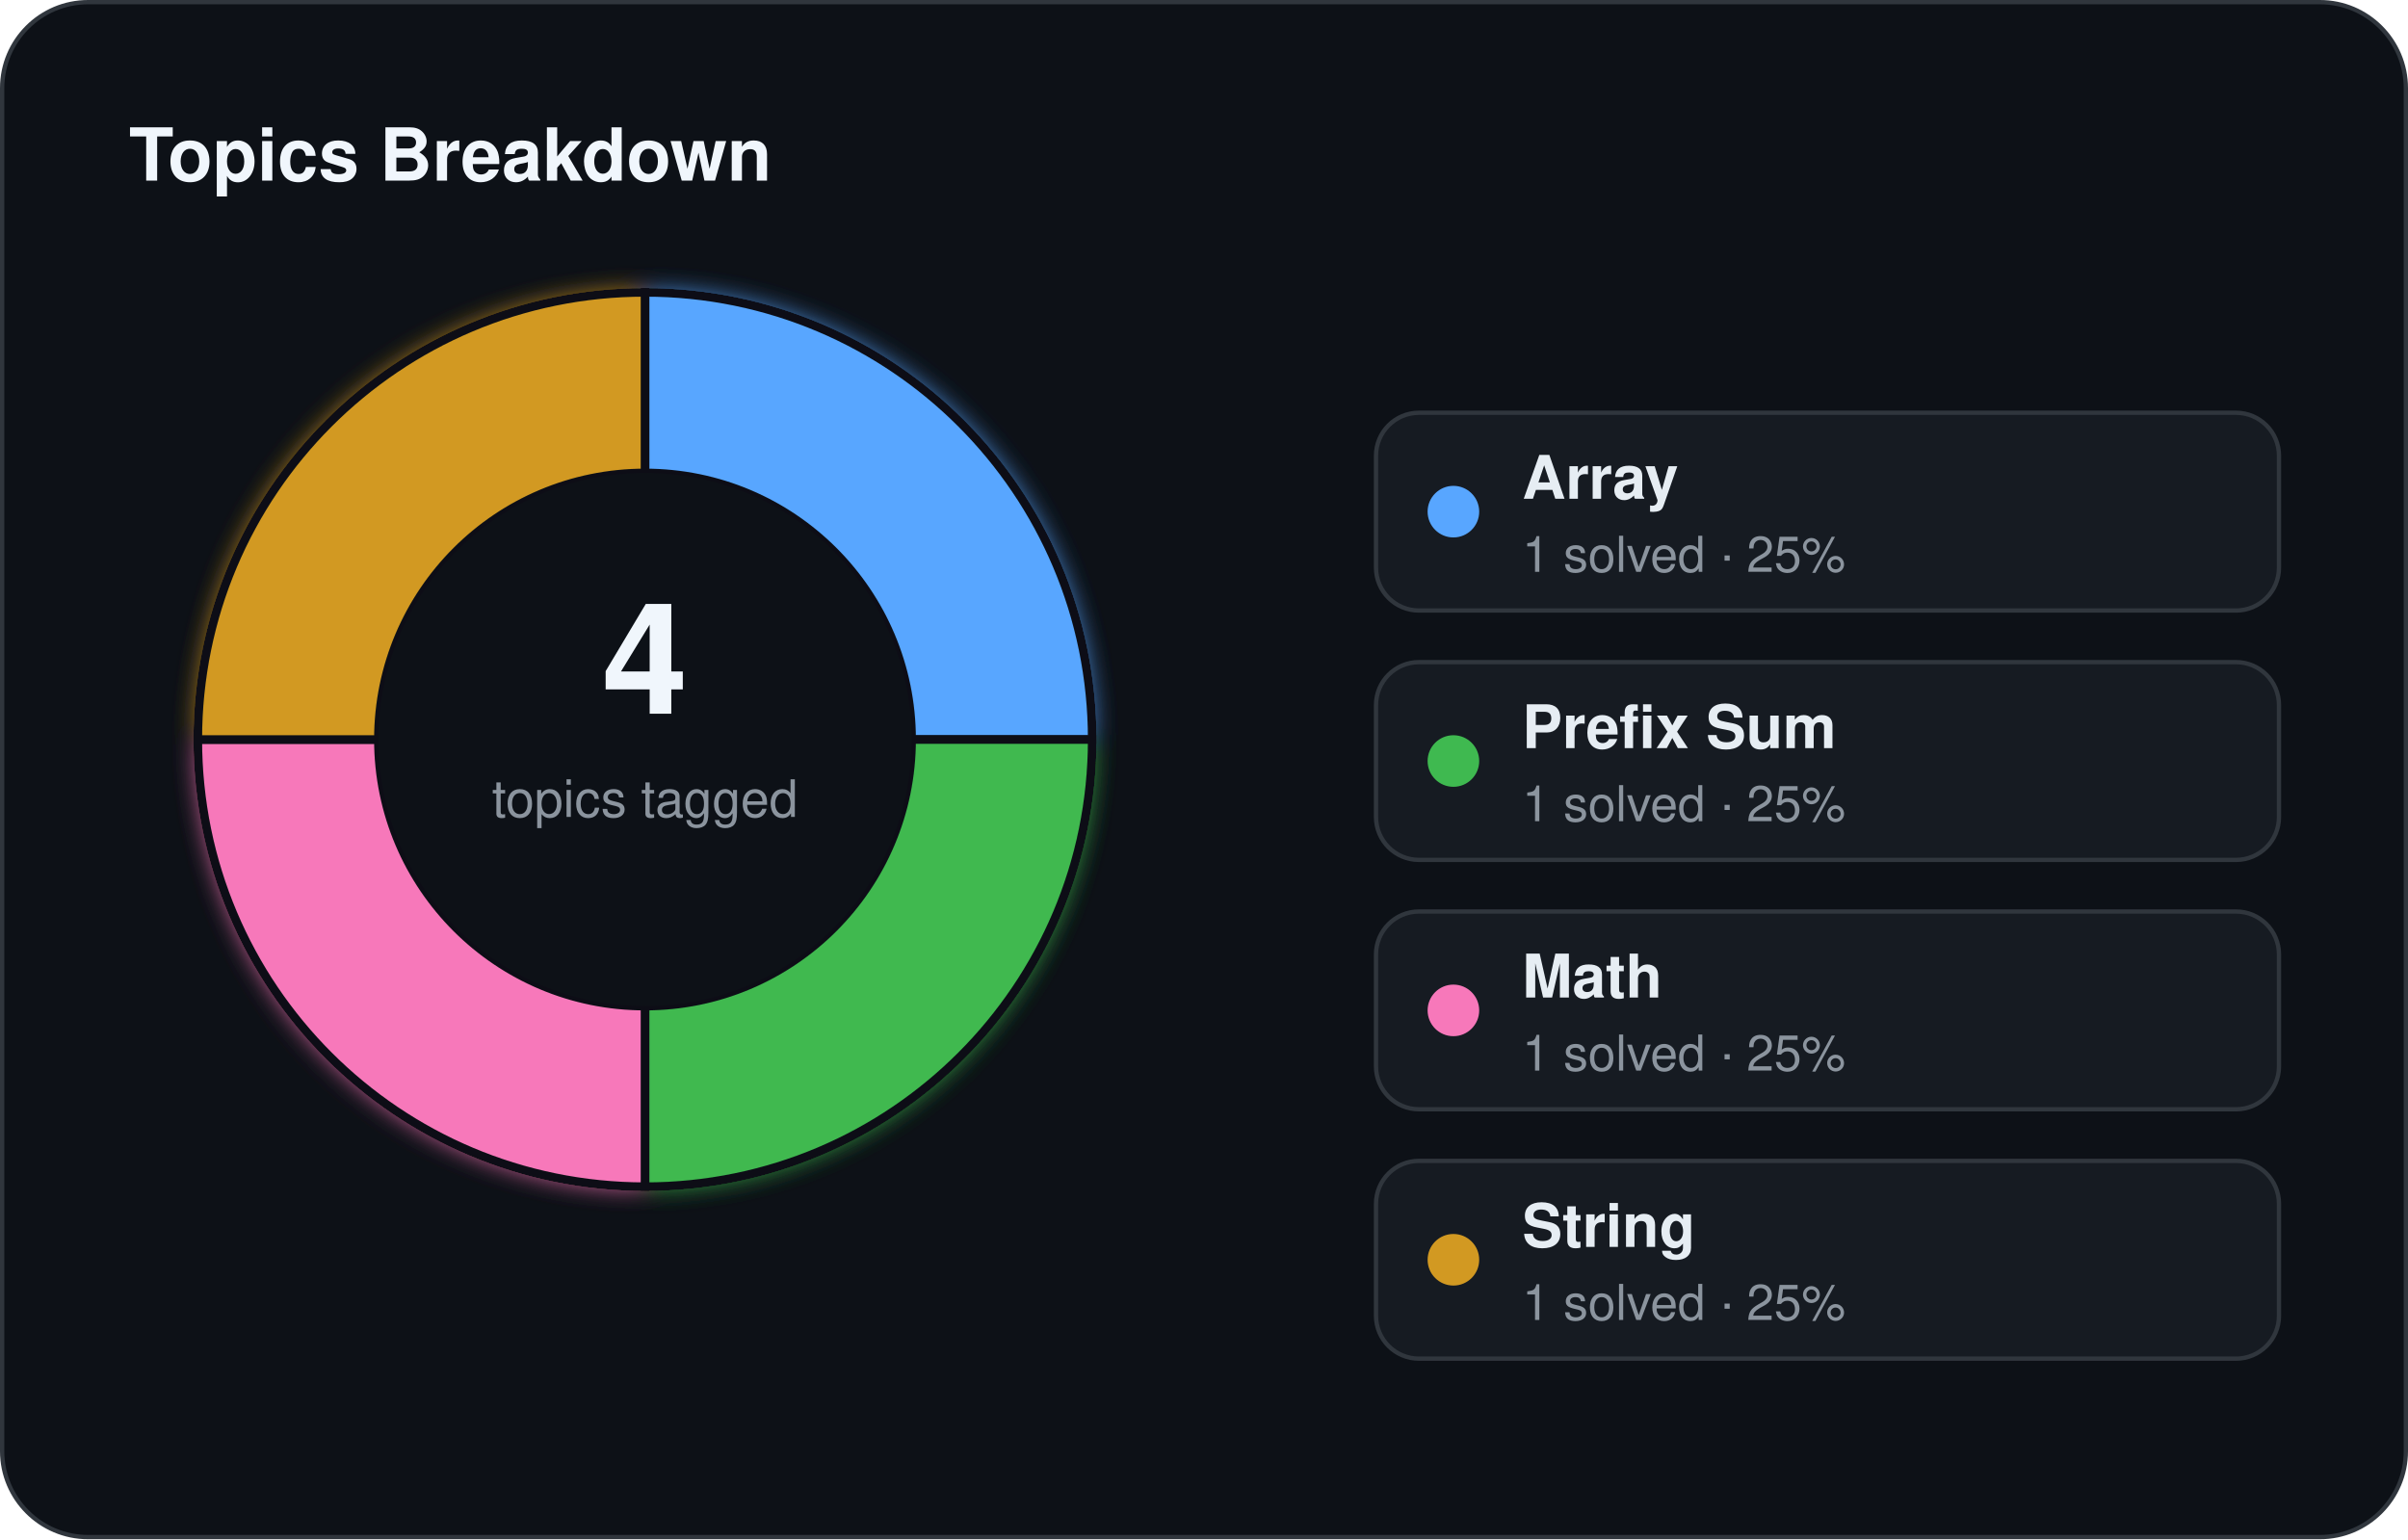
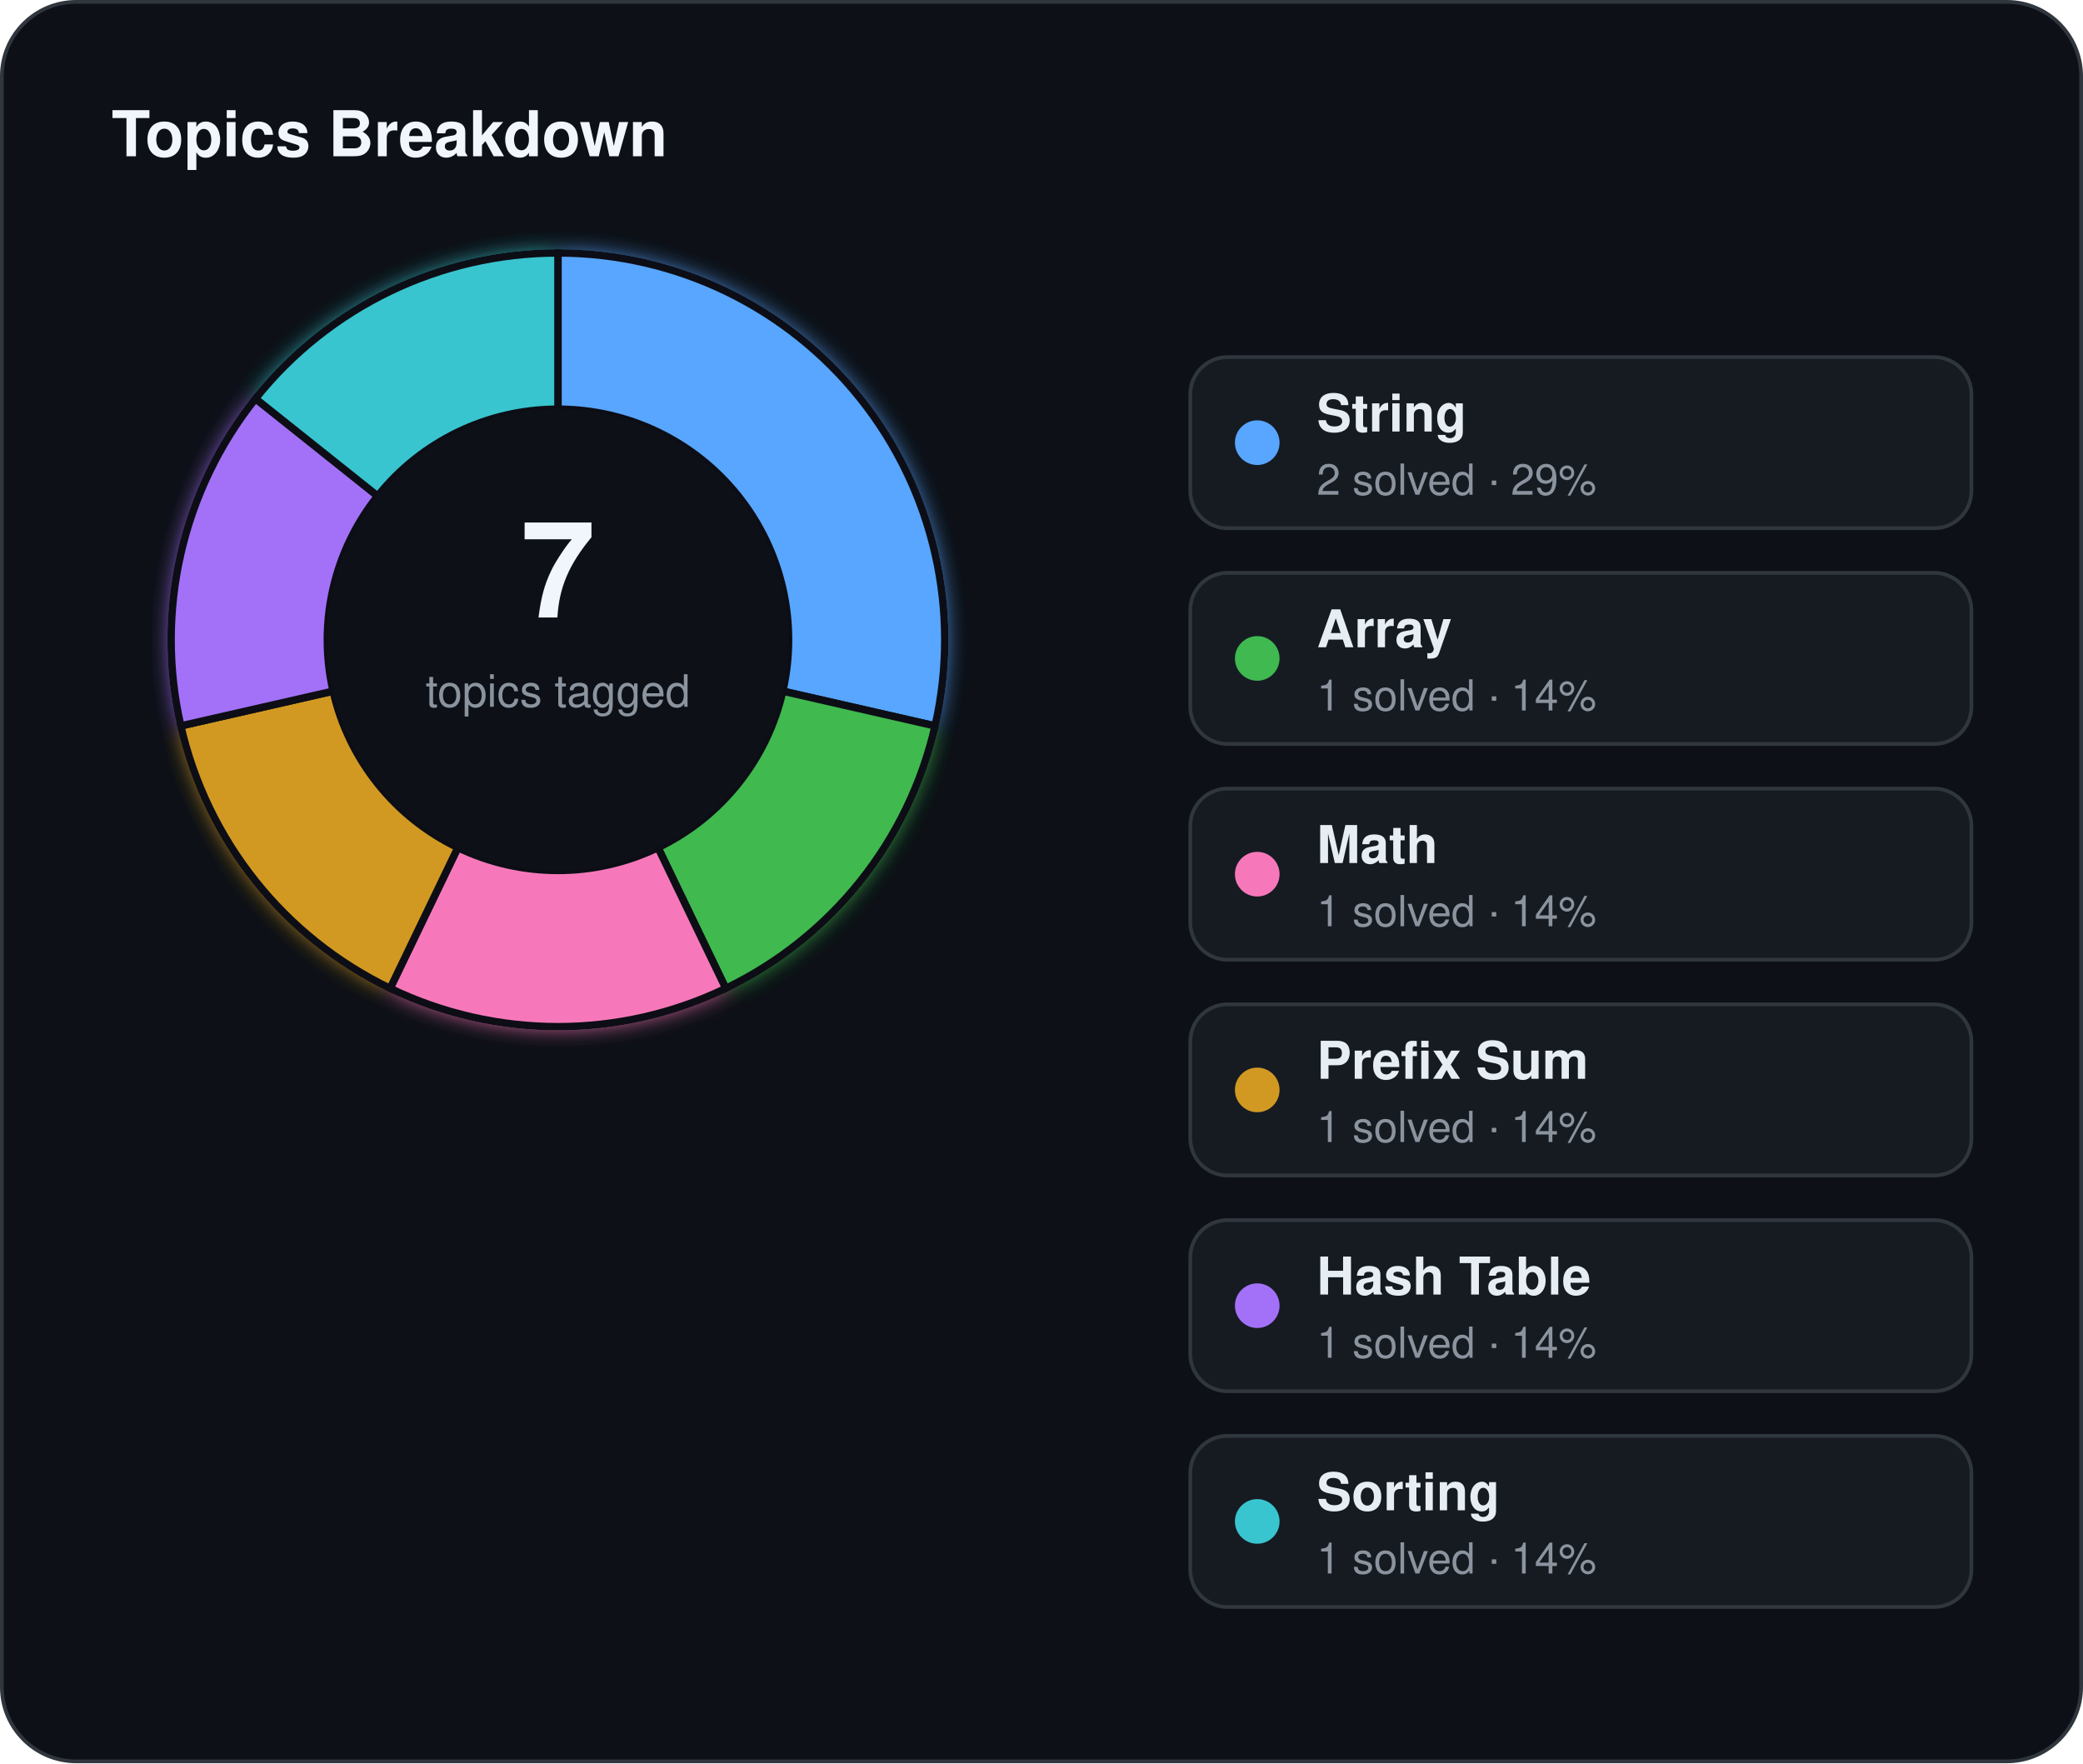
- <svg xmlns="http://www.w3.org/2000/svg" width="560" height="358" viewBox="0 0 560 358">
+ <svg xmlns="http://www.w3.org/2000/svg" width="560" height="474" viewBox="0 0 560 474">
  <defs>
    <filter id="topics-glow" x="-60%" y="-60%" width="220%" height="220%">
      <feGaussianBlur stdDeviation="3" result="blur" />
      <feMerge>
        <feMergeNode in="blur" />
        <feMergeNode in="SourceGraphic" />
      </feMerge>
    </filter>
  </defs>
-   <rect x="0.5" y="0.5" width="559" height="357" rx="20" fill="#0d1117" stroke="#30363d" stroke-width="1" />
+   <rect x="0.5" y="0.5" width="559" height="473" rx="20" fill="#0d1117" stroke="#30363d" stroke-width="1" />
  <text x="30" y="42" fill="#f0f6fc" font-family="Segoe UI, Helvetica, Arial, sans-serif" font-size="17" font-weight="700">Topics Breakdown</text>
  <g filter="url(#topics-glow)">
-     <path d="M 150.00,68.00 A 104,104 0 0 1 254.00,172.00 L 212.00,172.00 A 62,62 0 0 0 150.00,110.00 Z" fill="#58a6ff" stroke="#0d1117" stroke-width="2" />
-     <path d="M 254.00,172.00 A 104,104 0 0 1 150.00,276.00 L 150.00,234.00 A 62,62 0 0 0 212.00,172.00 Z" fill="#3fb950" stroke="#0d1117" stroke-width="2" />
-     <path d="M 150.00,276.00 A 104,104 0 0 1 46.00,172.00 L 88.00,172.00 A 62,62 0 0 0 150.00,234.00 Z" fill="#f778ba" stroke="#0d1117" stroke-width="2" />
-     <path d="M 46.00,172.00 A 104,104 0 0 1 150.00,68.00 L 150.00,110.00 A 62,62 0 0 0 88.00,172.00 Z" fill="#d29922" stroke="#0d1117" stroke-width="2" />
+     <path d="M 150.00,68.00 A 104,104 0 0 1 251.39,195.14 L 210.45,185.80 A 62,62 0 0 0 150.00,110.00 Z" fill="#58a6ff" stroke="#0d1117" stroke-width="2" />
+     <path d="M 251.39,195.14 A 104,104 0 0 1 195.12,265.70 L 176.90,227.86 A 62,62 0 0 0 210.45,185.80 Z" fill="#3fb950" stroke="#0d1117" stroke-width="2" />
+     <path d="M 195.12,265.70 A 104,104 0 0 1 104.88,265.70 L 123.10,227.86 A 62,62 0 0 0 176.90,227.86 Z" fill="#f778ba" stroke="#0d1117" stroke-width="2" />
+     <path d="M 104.88,265.70 A 104,104 0 0 1 48.61,195.14 L 89.55,185.80 A 62,62 0 0 0 123.10,227.86 Z" fill="#d29922" stroke="#0d1117" stroke-width="2" />
+     <path d="M 48.61,195.14 A 104,104 0 0 1 68.69,107.16 L 101.53,133.34 A 62,62 0 0 0 89.55,185.80 Z" fill="#a371f7" stroke="#0d1117" stroke-width="2" />
+     <path d="M 68.69,107.16 A 104,104 0 0 1 150.00,68.00 L 150.00,110.00 A 62,62 0 0 0 101.53,133.34 Z" fill="#39c5cf" stroke="#0d1117" stroke-width="2" />
  </g>
  <circle cx="150" cy="172" r="62" fill="#0d1117" />
-   <text x="150" y="166" text-anchor="middle" fill="#f0f6fc" font-family="Segoe UI, Helvetica, Arial, sans-serif" font-size="36" font-weight="700">4</text>
+   <text x="150" y="166" text-anchor="middle" fill="#f0f6fc" font-family="Segoe UI, Helvetica, Arial, sans-serif" font-size="36" font-weight="700">7</text>
  <text x="150" y="190" text-anchor="middle" fill="#8b949e" font-family="Segoe UI, Helvetica, Arial, sans-serif" font-size="12">topics tagged</text>
  <rect x="320" y="96" width="210" height="46" rx="10" fill="#161b22" stroke="#30363d" stroke-width="1" />
  <circle cx="338" cy="119" r="6" fill="#58a6ff" />
-   <text x="354" y="116" fill="#e6edf3" font-family="Segoe UI, Helvetica, Arial, sans-serif" font-size="14" font-weight="600">Array</text>
-   <text x="354" y="133" fill="#8b949e" font-family="Segoe UI, Helvetica, Arial, sans-serif" font-size="11.5">1 solved · 25%</text>
+   <text x="354" y="116" fill="#e6edf3" font-family="Segoe UI, Helvetica, Arial, sans-serif" font-size="14" font-weight="600">String</text>
+   <text x="354" y="133" fill="#8b949e" font-family="Segoe UI, Helvetica, Arial, sans-serif" font-size="11.5">2 solved · 29%</text>
  <rect x="320" y="154" width="210" height="46" rx="10" fill="#161b22" stroke="#30363d" stroke-width="1" />
  <circle cx="338" cy="177" r="6" fill="#3fb950" />
-   <text x="354" y="174" fill="#e6edf3" font-family="Segoe UI, Helvetica, Arial, sans-serif" font-size="14" font-weight="600">Prefix Sum</text>
-   <text x="354" y="191" fill="#8b949e" font-family="Segoe UI, Helvetica, Arial, sans-serif" font-size="11.5">1 solved · 25%</text>
+   <text x="354" y="174" fill="#e6edf3" font-family="Segoe UI, Helvetica, Arial, sans-serif" font-size="14" font-weight="600">Array</text>
+   <text x="354" y="191" fill="#8b949e" font-family="Segoe UI, Helvetica, Arial, sans-serif" font-size="11.5">1 solved · 14%</text>
  <rect x="320" y="212" width="210" height="46" rx="10" fill="#161b22" stroke="#30363d" stroke-width="1" />
  <circle cx="338" cy="235" r="6" fill="#f778ba" />
  <text x="354" y="232" fill="#e6edf3" font-family="Segoe UI, Helvetica, Arial, sans-serif" font-size="14" font-weight="600">Math</text>
-   <text x="354" y="249" fill="#8b949e" font-family="Segoe UI, Helvetica, Arial, sans-serif" font-size="11.5">1 solved · 25%</text>
+   <text x="354" y="249" fill="#8b949e" font-family="Segoe UI, Helvetica, Arial, sans-serif" font-size="11.5">1 solved · 14%</text>
  <rect x="320" y="270" width="210" height="46" rx="10" fill="#161b22" stroke="#30363d" stroke-width="1" />
  <circle cx="338" cy="293" r="6" fill="#d29922" />
-   <text x="354" y="290" fill="#e6edf3" font-family="Segoe UI, Helvetica, Arial, sans-serif" font-size="14" font-weight="600">String</text>
-   <text x="354" y="307" fill="#8b949e" font-family="Segoe UI, Helvetica, Arial, sans-serif" font-size="11.5">1 solved · 25%</text>
+   <text x="354" y="290" fill="#e6edf3" font-family="Segoe UI, Helvetica, Arial, sans-serif" font-size="14" font-weight="600">Prefix Sum</text>
+   <text x="354" y="307" fill="#8b949e" font-family="Segoe UI, Helvetica, Arial, sans-serif" font-size="11.5">1 solved · 14%</text>
+   <rect x="320" y="328" width="210" height="46" rx="10" fill="#161b22" stroke="#30363d" stroke-width="1" />
+   <circle cx="338" cy="351" r="6" fill="#a371f7" />
+   <text x="354" y="348" fill="#e6edf3" font-family="Segoe UI, Helvetica, Arial, sans-serif" font-size="14" font-weight="600">Hash Table</text>
+   <text x="354" y="365" fill="#8b949e" font-family="Segoe UI, Helvetica, Arial, sans-serif" font-size="11.5">1 solved · 14%</text>
+   <rect x="320" y="386" width="210" height="46" rx="10" fill="#161b22" stroke="#30363d" stroke-width="1" />
+   <circle cx="338" cy="409" r="6" fill="#39c5cf" />
+   <text x="354" y="406" fill="#e6edf3" font-family="Segoe UI, Helvetica, Arial, sans-serif" font-size="14" font-weight="600">Sorting</text>
+   <text x="354" y="423" fill="#8b949e" font-family="Segoe UI, Helvetica, Arial, sans-serif" font-size="11.5">1 solved · 14%</text>
</svg>
